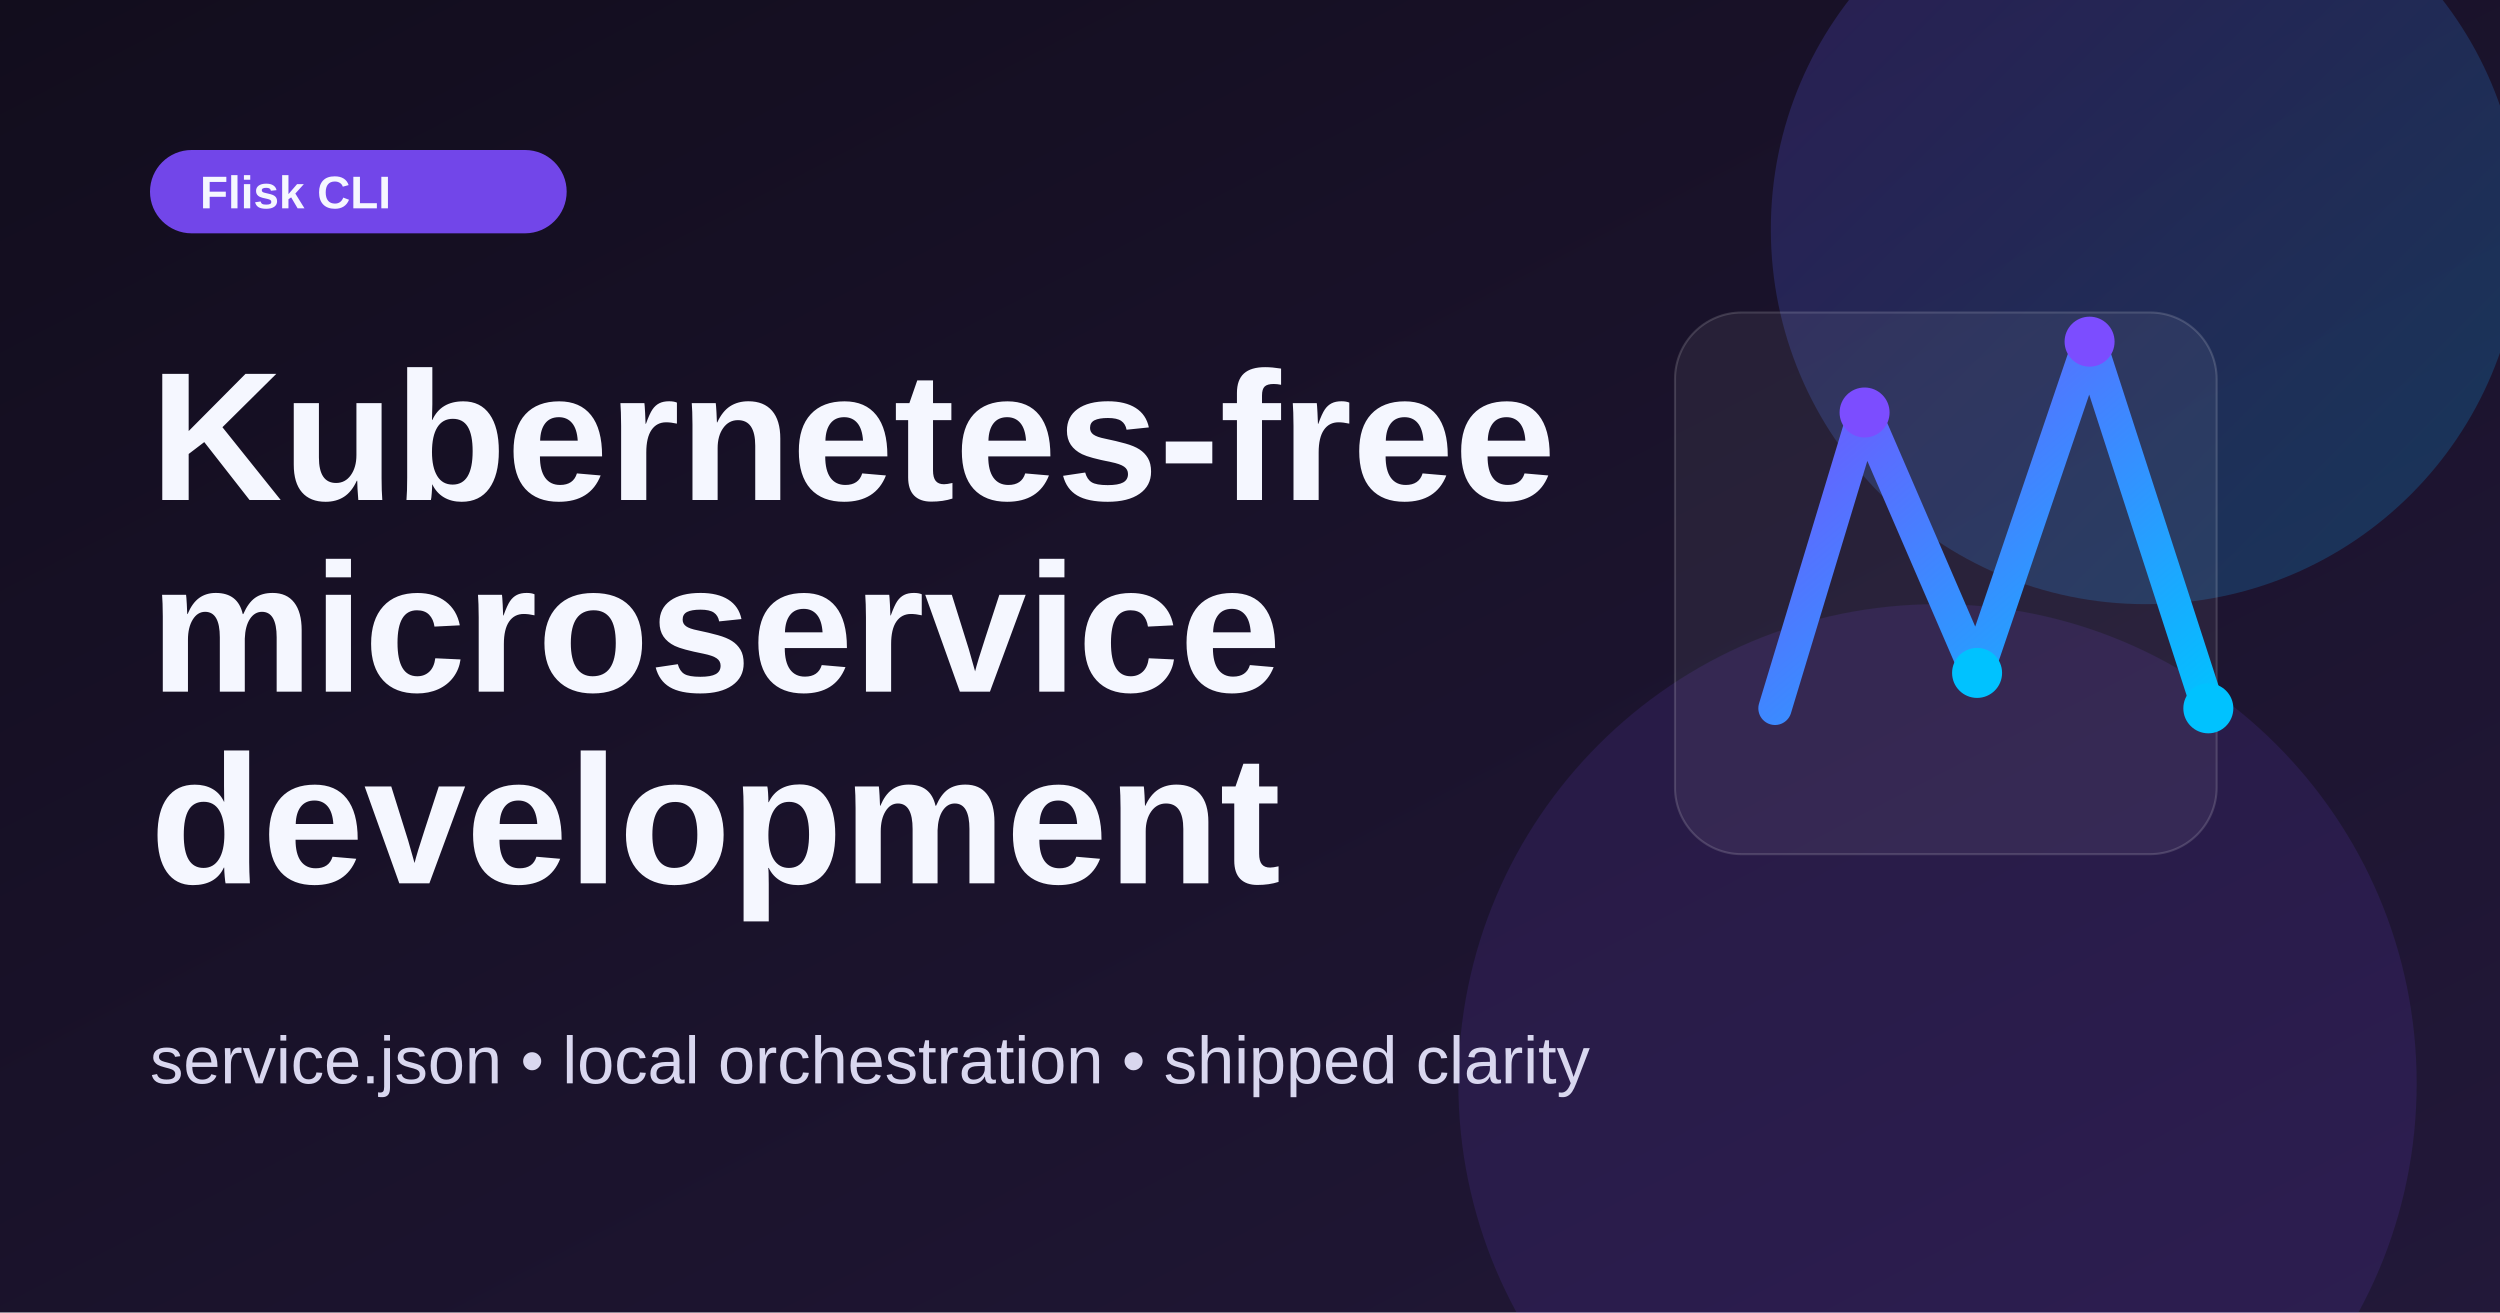
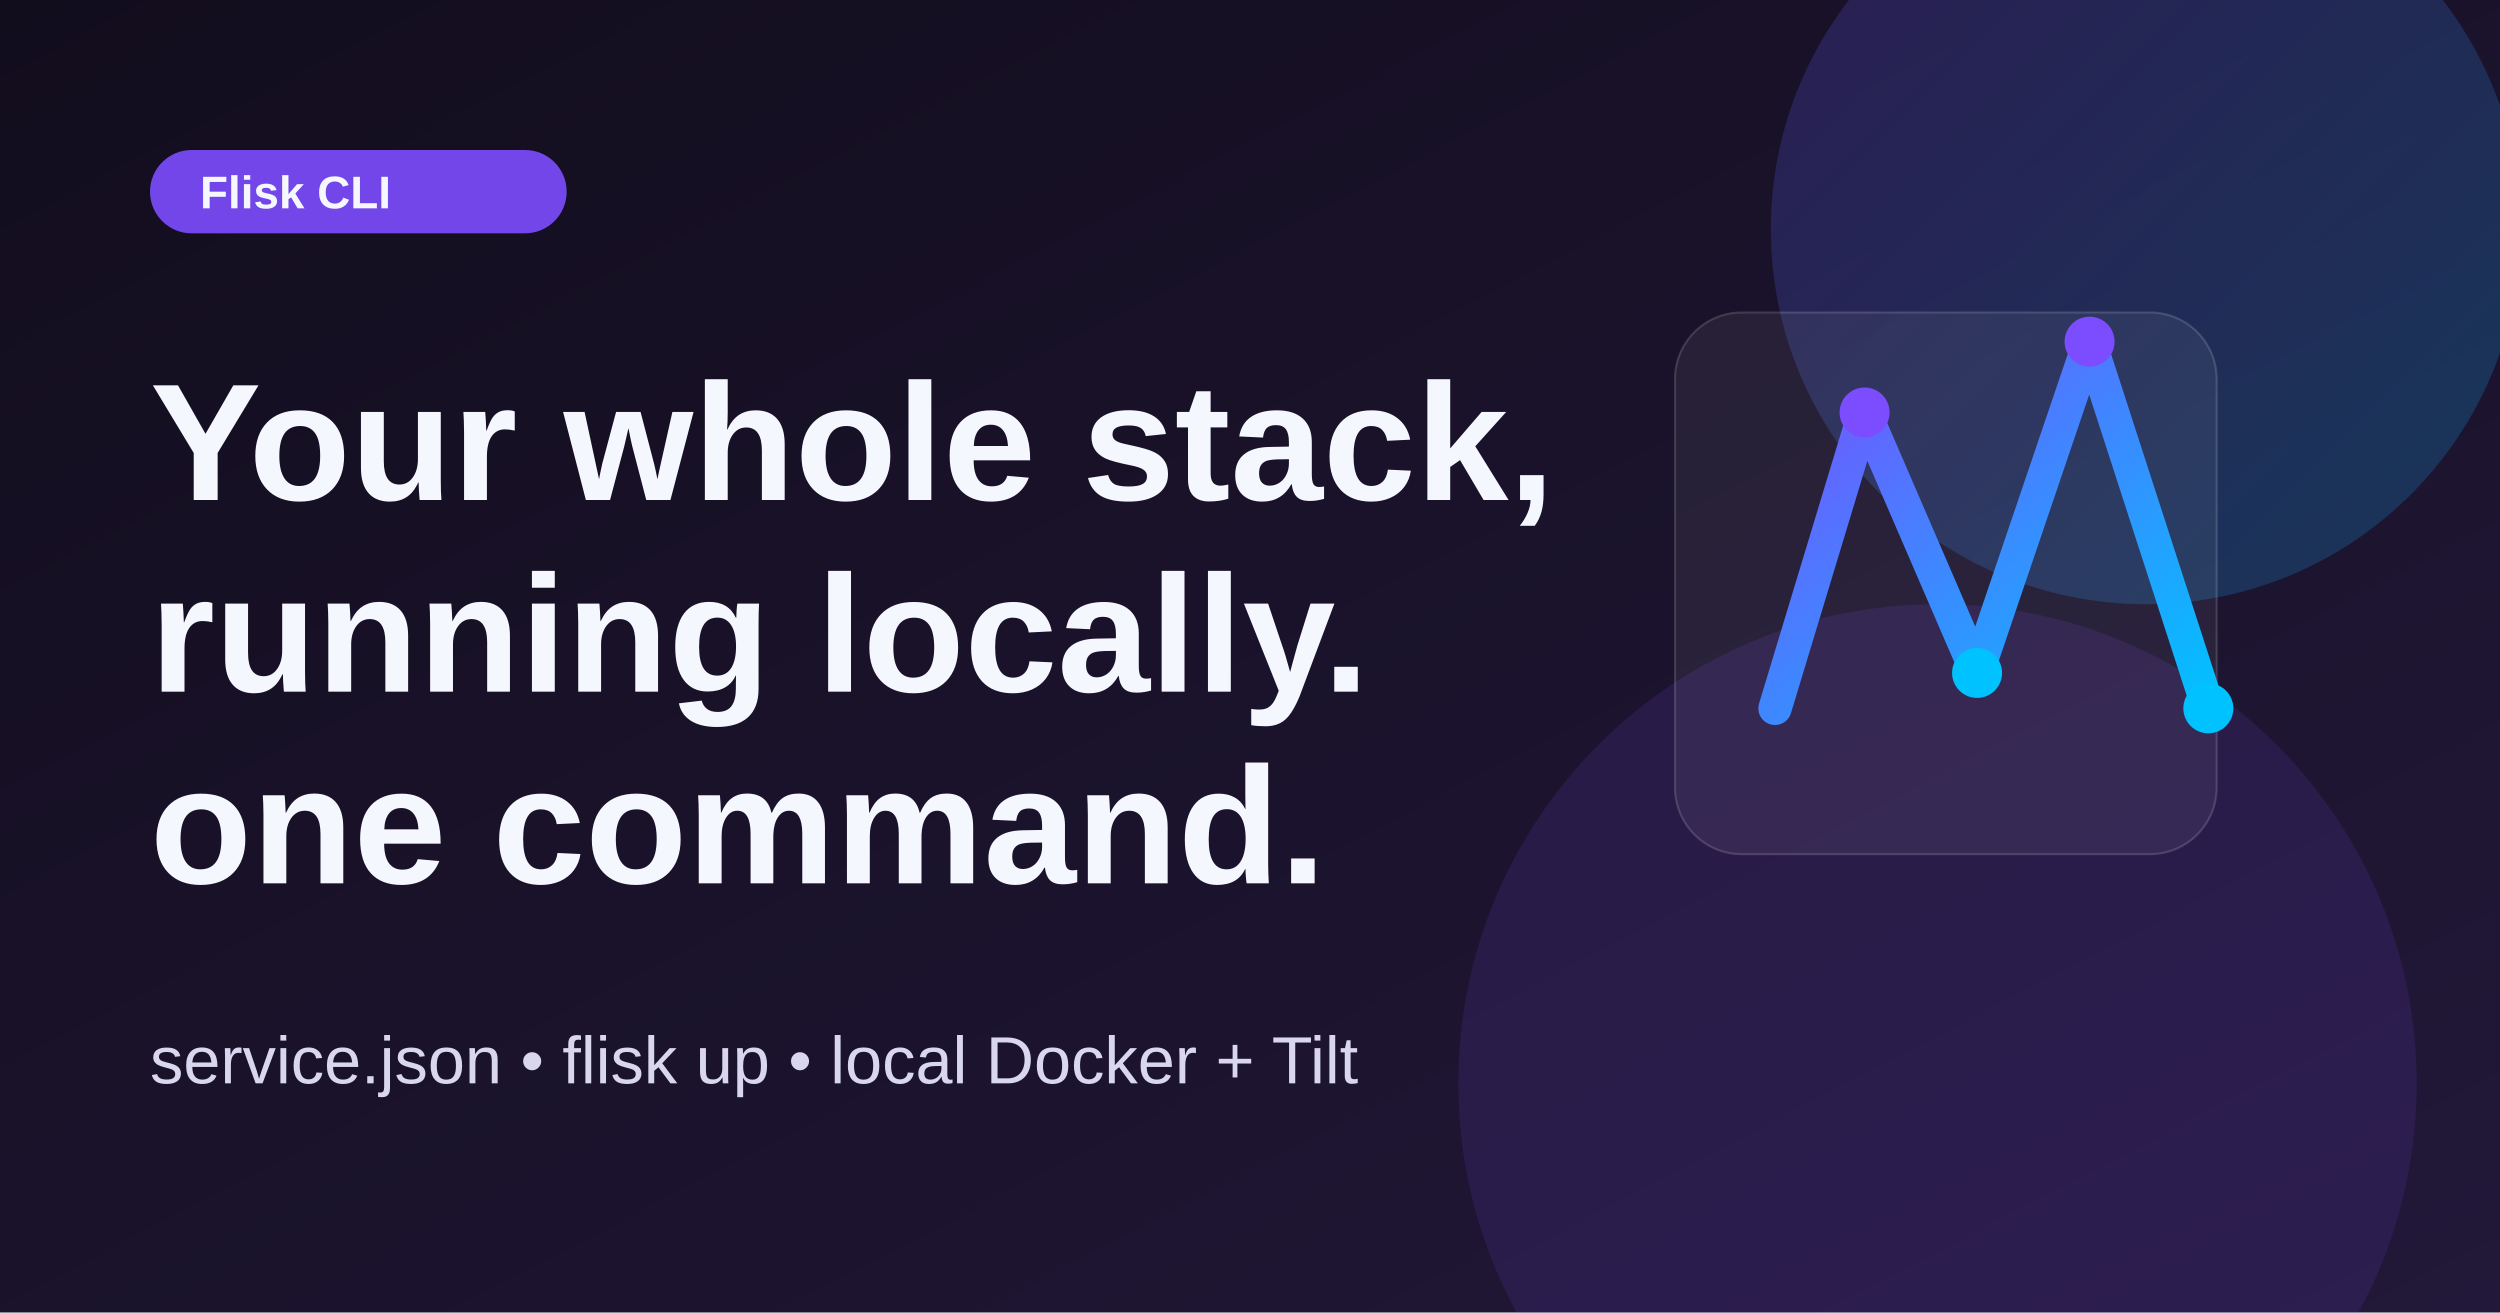
<svg xmlns="http://www.w3.org/2000/svg" width="1200" height="630" viewBox="0 0 1200 630" role="img" aria-labelledby="title desc">
  <defs>
    <linearGradient id="bg" x1="0" x2="1" y1="0" y2="1">
      <stop offset="0%" stop-color="#120d1d" />
      <stop offset="100%" stop-color="#221839" />
    </linearGradient>
    <linearGradient id="accent" x1="0" x2="1" y1="0" y2="1">
      <stop offset="0%" stop-color="#7c4dff" />
      <stop offset="100%" stop-color="#00c2ff" />
    </linearGradient>
  </defs>
  <rect width="1200" height="630" fill="url(#bg)" />
  <circle cx="1030" cy="110" r="180" fill="url(#accent)" opacity="0.2" />
  <circle cx="930" cy="520" r="230" fill="#7c4dff" opacity="0.12" />
  <rect x="72" y="72" width="200" height="40" rx="20" fill="#7c4dff" opacity="0.9" />
  <text x="96" y="100" font-size="22" font-family="Arial, Helvetica, sans-serif" fill="#f5f7ff" font-weight="700">Flisk CLI</text>
-   <text x="72" y="240" font-size="88" font-family="Arial, Helvetica, sans-serif" fill="#f5f7ff" font-weight="800">Kubernetes-free</text>
-   <text x="72" y="332" font-size="88" font-family="Arial, Helvetica, sans-serif" fill="#f5f7ff" font-weight="800">microservice</text>
-   <text x="72" y="424" font-size="88" font-family="Arial, Helvetica, sans-serif" fill="#f5f7ff" font-weight="800">development</text>
-   <text x="72" y="520" font-size="32" font-family="Arial, Helvetica, sans-serif" fill="#d9d7ef">service.json • local orchestration • shipped clarity</text>
+   <text x="72" y="240" font-size="80" font-family="Arial, Helvetica, sans-serif" fill="#f5f7ff" font-weight="800">Your whole stack,</text>
+   <text x="72" y="332" font-size="80" font-family="Arial, Helvetica, sans-serif" fill="#f5f7ff" font-weight="800">running locally.</text>
+   <text x="72" y="424" font-size="80" font-family="Arial, Helvetica, sans-serif" fill="#f5f7ff" font-weight="800">one command.</text>
+   <text x="72" y="520" font-size="32" font-family="Arial, Helvetica, sans-serif" fill="#d9d7ef">service.json • flisk up • local Docker + Tilt</text>
  <rect x="804" y="150" width="260" height="260" rx="32" fill="rgba(255,255,255,0.06)" stroke="rgba(255,255,255,0.15)" />
  <path d="M852 340 L895 198 L949 323 L1003 164 L1060 340" fill="none" stroke="url(#accent)" stroke-width="16" stroke-linecap="round" stroke-linejoin="round" />
  <circle cx="895" cy="198" r="12" fill="#7c4dff" />
  <circle cx="949" cy="323" r="12" fill="#00c2ff" />
  <circle cx="1003" cy="164" r="12" fill="#7c4dff" />
  <circle cx="1060" cy="340" r="12" fill="#00c2ff" />
</svg>
